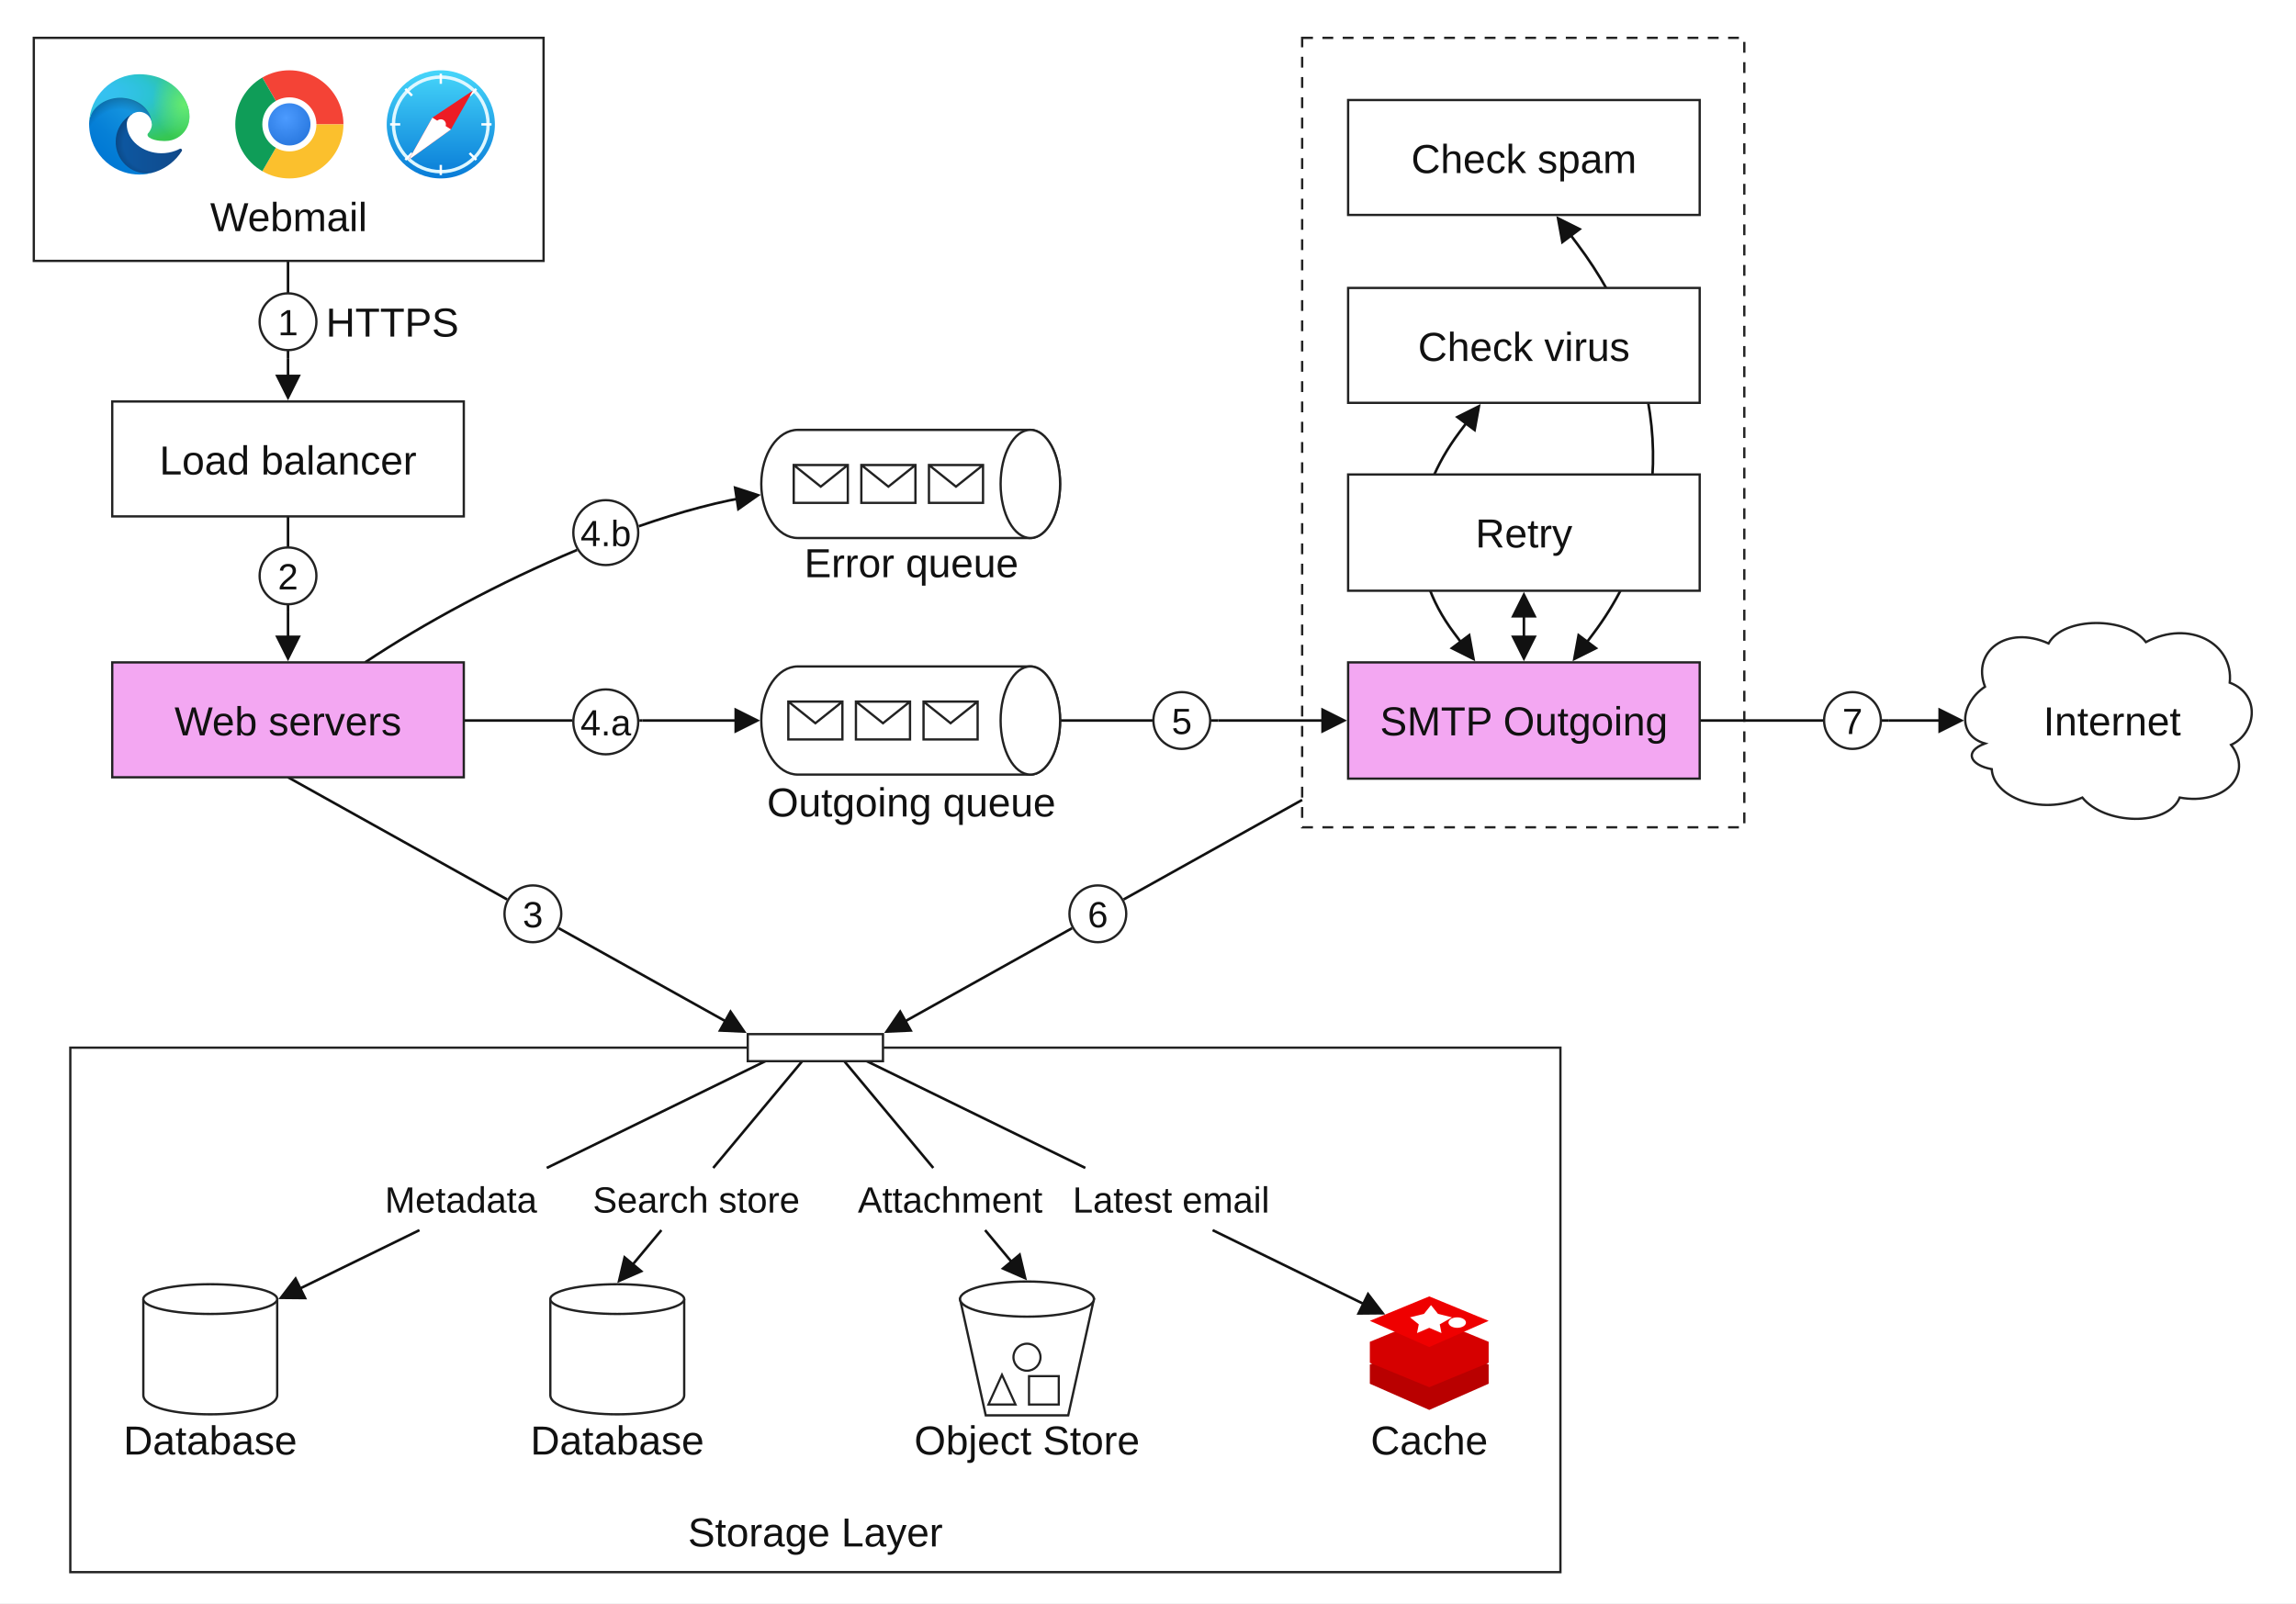
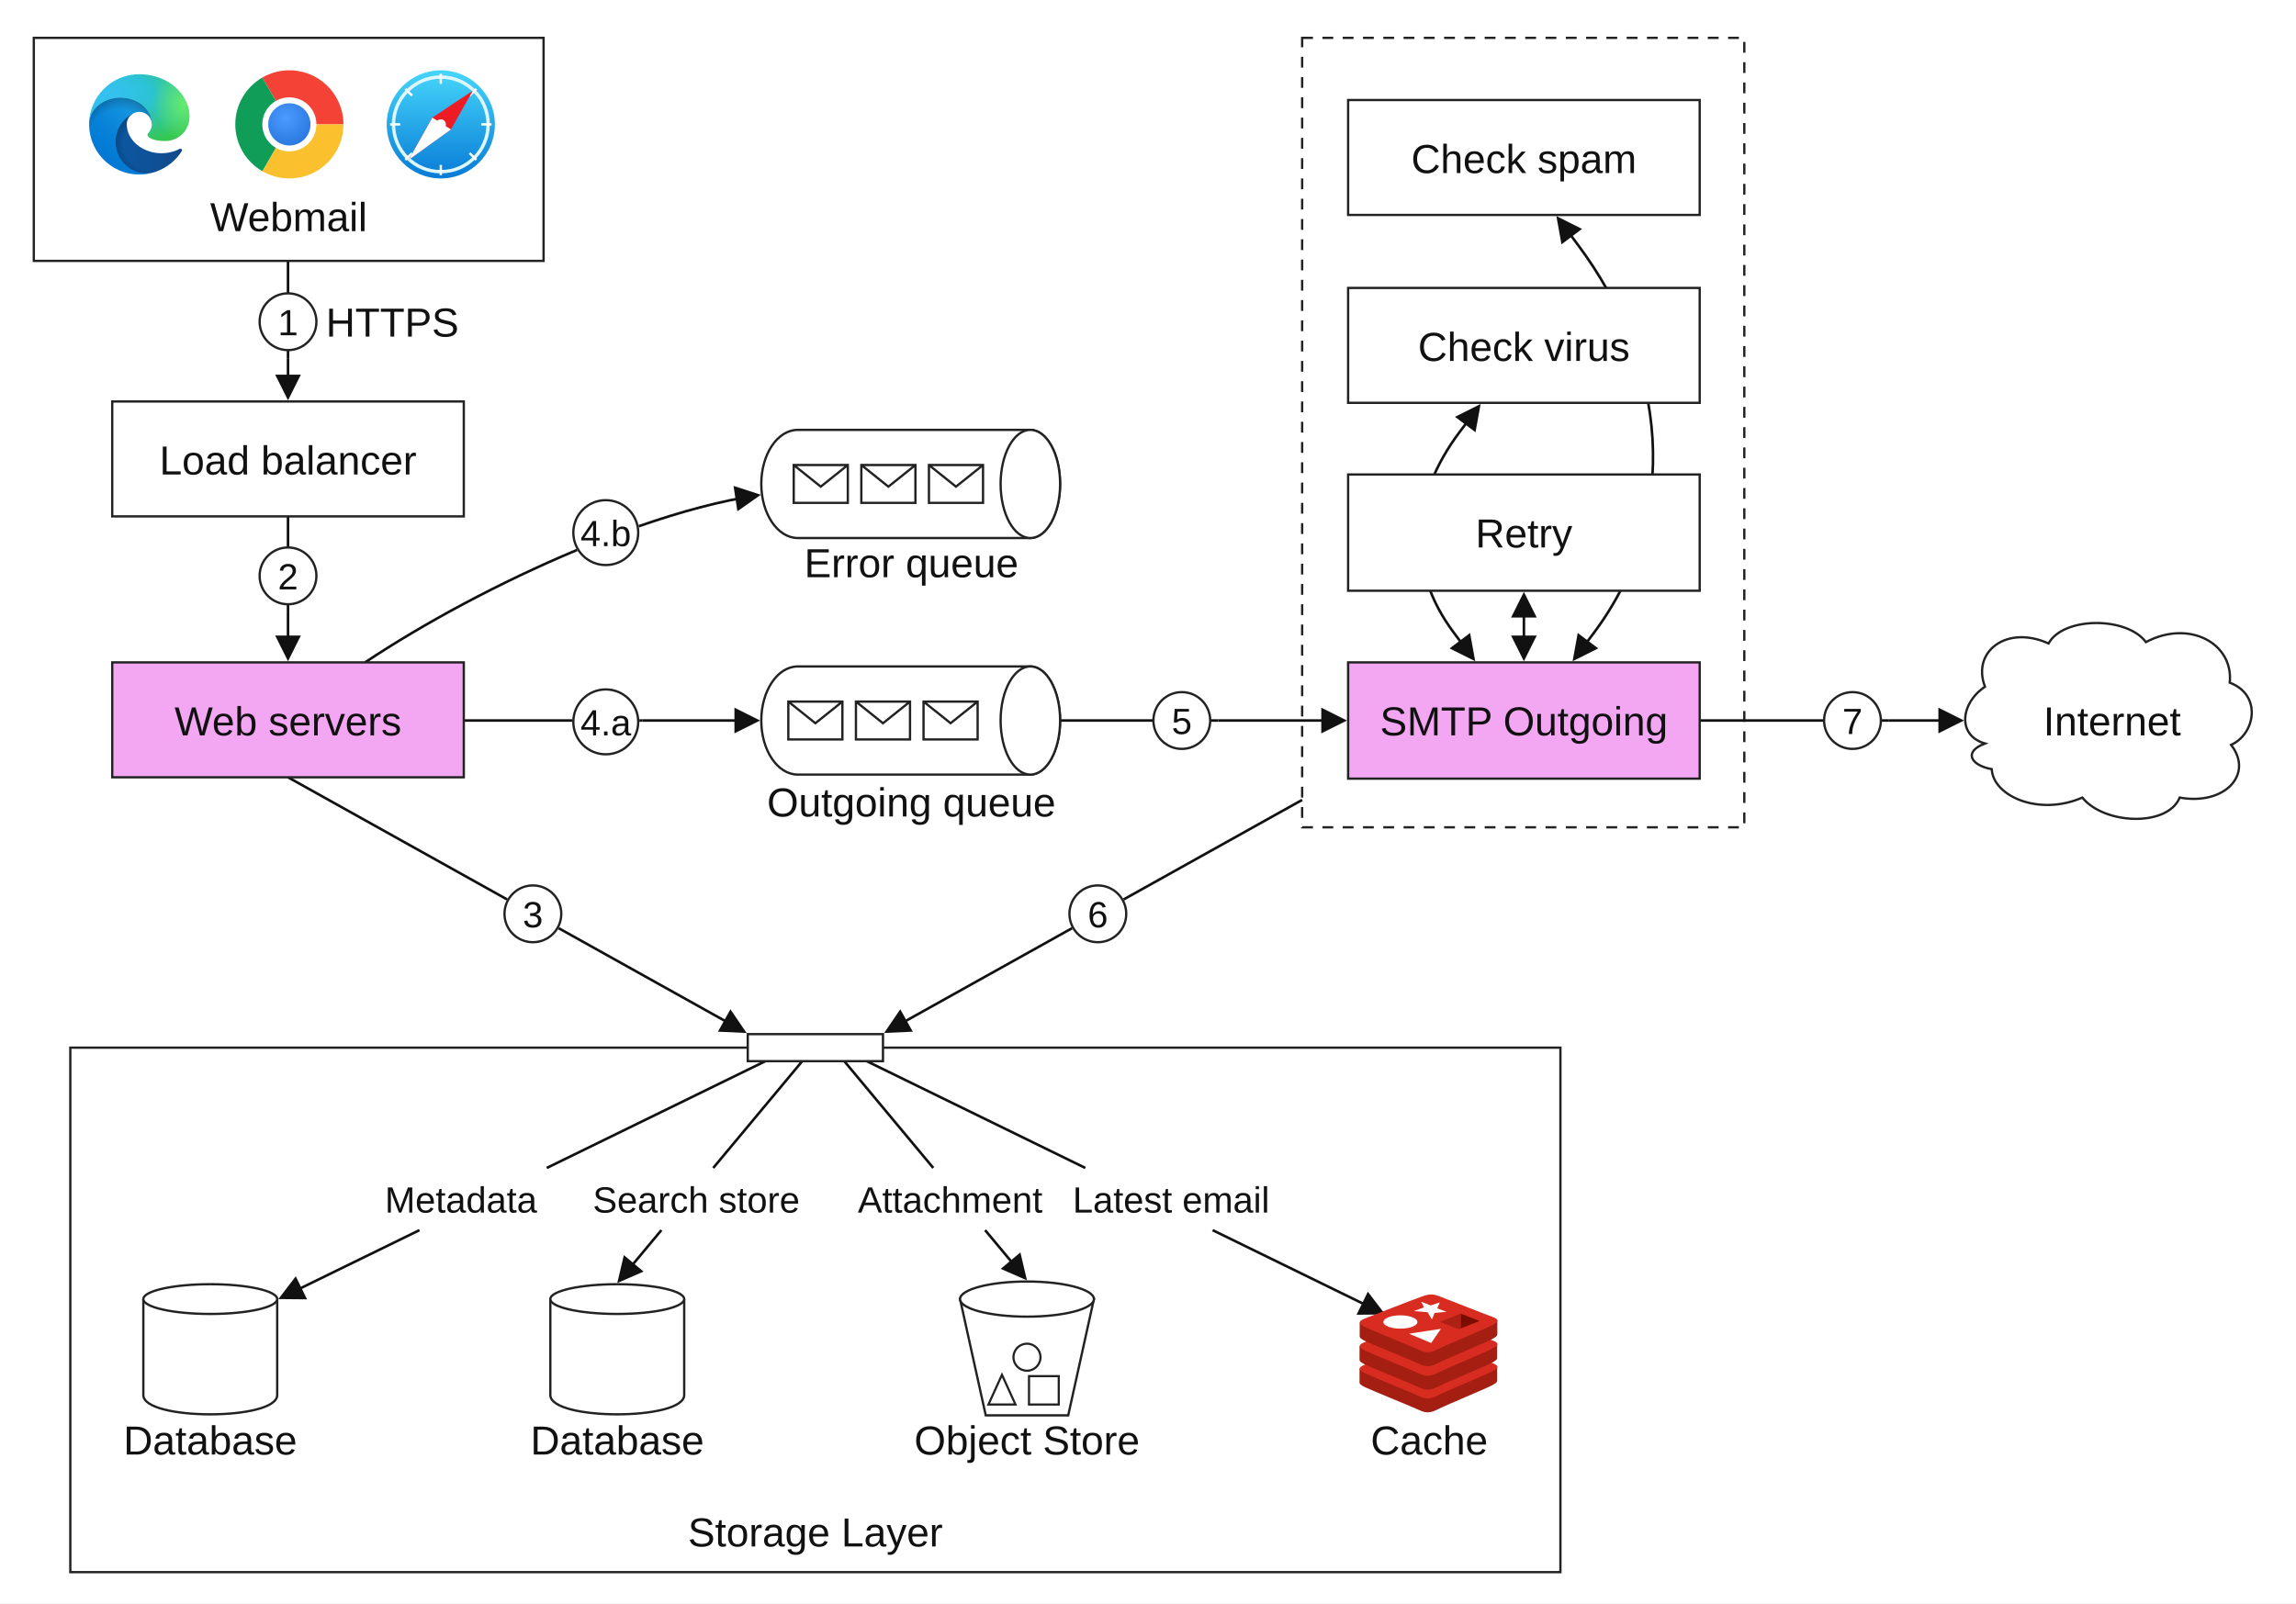
<svg xmlns="http://www.w3.org/2000/svg" width="1698" height="1186" viewBox="0 0 1698 1186" role="img" aria-labelledby="sending-title sending-desc">
  <defs>
    <style>
      text{font-family:Arial,Helvetica,sans-serif;fill:#111;font-size:30px}
      .node{fill:#fff;stroke:#222;stroke-width:1.7}
      .pink-node{fill:#f3a7f2;stroke:#222;stroke-width:1.7}
      .zone{fill:none;stroke:#222;stroke-width:1.7;stroke-dasharray:8 7}
      .route{fill:none;stroke:#111;stroke-width:1.9}
      .center{text-anchor:middle}
      .storage-note{font-size:27px}
      .step-text{font-size:27px;text-anchor:middle}
    </style>
    <marker id="flow-arrowhead" markerWidth="19" markerHeight="19" viewBox="0 0 19 19" refX="16.5" refY="9.5" markerUnits="userSpaceOnUse" orient="auto-start-reverse">
      <path d="M0 0L19 9.5L0 19Z" fill="#111" />
    </marker>
    <radialGradient id="chrome-blue" cx="42%" cy="35%" r="70%">
      <stop offset="0" stop-color="#4c9bff" />
      <stop offset="1" stop-color="#2877de" />
    </radialGradient>
    <linearGradient id="safari-blue" x1="0" y1="0" x2="0" y2="1">
      <stop offset="0" stop-color="#46d6fa" />
      <stop offset="1" stop-color="#087bd7" />
    </linearGradient>
    <symbol id="message-envelope" viewBox="0 0 42 30">
      <path d="M1 1H41V29H1Z M1 1L21 17L41 1" fill="#fff" stroke="#222" stroke-width="1.7" />
    </symbol>
    <symbol id="edge-mark" viewBox="0 0 27600 27600">
      <defs>
        <linearGradient id="edge-dark" x1="6870" y1="18705" x2="24704" y2="18705" gradientUnits="userSpaceOnUse">
          <stop offset="0" stop-color="#0c59a4" />
          <stop offset="1" stop-color="#114a8b" />
        </linearGradient>
        <linearGradient id="edge-blue" x1="16272" y1="10968" x2="5133" y2="23102" gradientUnits="userSpaceOnUse">
          <stop offset="0" stop-color="#1b9de2" />
          <stop offset="0.16" stop-color="#1595df" />
          <stop offset="0.67" stop-color="#0680d7" />
          <stop offset="1" stop-color="#0078d4" />
        </linearGradient>
        <radialGradient id="edge-dark-shade" cx="16720" cy="18747" r="9538" gradientUnits="userSpaceOnUse">
          <stop offset="0.72" stop-opacity="0" />
          <stop offset="0.95" stop-opacity="0.53" />
          <stop offset="1" />
        </radialGradient>
        <radialGradient id="edge-blue-shade" cx="7130" cy="19866" r="14324" gradientUnits="userSpaceOnUse" gradientTransform="matrix(.14843 -.98892 .79688 .1196 -8759 25542)">
          <stop offset="0.76" stop-opacity="0" />
          <stop offset="0.95" stop-opacity="0.5" />
          <stop offset="1" />
        </radialGradient>
        <radialGradient id="edge-green" cx="2523" cy="4680" r="20243" gradientUnits="userSpaceOnUse" gradientTransform="matrix(-.03715 .99931 -2.12836 -.07913 13579 3530)">
          <stop offset="0" stop-color="#35c1f1" />
          <stop offset="0.11" stop-color="#34c1ed" />
          <stop offset="0.23" stop-color="#2fc2df" />
          <stop offset="0.31" stop-color="#2bc3d2" />
          <stop offset="0.67" stop-color="#36c752" />
        </radialGradient>
        <radialGradient id="edge-green-highlight" cx="24247" cy="7758" r="9734" gradientUnits="userSpaceOnUse" gradientTransform="matrix(.28109 .95968 -.78353 .22949 24510 -16292)">
          <stop offset="0" stop-color="#66eb6e" />
          <stop offset="1" stop-color="#66eb6e" stop-opacity="0" />
        </radialGradient>
        <path id="edge-dark-shape" d="M24105 20053a9345 9345 0 0 1-1053 472 10202 10202 0 0 1-3590 646c-4732 0-8855-3255-8855-7432 0-1175 680-2193 1643-2729-4280 180-5380 4640-5380 7253 0 7387 6810 8137 8276 8137 791 0 1984-230 2704-456l130-44a12834 12834 0 0 0 6660-5282c220-350-168-757-535-565z" />
        <path id="edge-blue-shape" d="M11571 25141a7913 7913 0 0 1-2273-2137 8145 8145 0 0 1-1514-4740 8093 8093 0 0 1 3093-6395 8082 8082 0 0 1 1373-859c312-148 846-414 1554-404a3236 3236 0 0 1 2569 1297 3184 3184 0 0 1 636 1866c0-21 2446-7960-8005-7960-4390 0-8004 4166-8004 7820 0 2319 538 4170 1212 5604a12833 12833 0 0 0 7684 6757 12795 12795 0 0 0 3908 610c1414 0 2774-233 4045-656a7575 7575 0 0 1-6278-803z" />
        <path id="edge-green-shape" d="M16231 15886c-80 105-330 250-330 566 0 260 170 512 472 723 1438 1003 4149 868 4156 868a5954 5954 0 0 0 3027-839 6147 6147 0 0 0 1133-850 6180 6180 0 0 0 1910-4437c26-2242-796-3732-1133-4392-2120-4141-6694-6525-11668-6525-7011 0-12703 5635-12798 12620 47-3654 3679-6605 7996-6605 350 0 2346 34 4200 1007 1634 858 2490 1894 3086 2921 618 1067 728 2415 728 2952s-271 1333-780 1990z" />
      </defs>
      <use href="#edge-dark-shape" fill="url(#edge-dark)" />
      <use href="#edge-dark-shape" fill="url(#edge-dark-shade)" opacity="0.35" />
      <use href="#edge-blue-shape" fill="url(#edge-blue)" />
      <use href="#edge-blue-shape" fill="url(#edge-blue-shade)" opacity="0.4" />
      <use href="#edge-green-shape" fill="url(#edge-green)" />
      <use href="#edge-green-shape" fill="url(#edge-green-highlight)" />
    </symbol>
    <symbol id="chrome-mark" viewBox="0 0 64 64">
      <path d="M32 32L16 4.287A32 32 0 0 1 64 32Z" fill="#f44336" />
      <path d="M32 32H64A32 32 0 0 1 16 59.713Z" fill="#fbc02d" />
      <path d="M32 32L16 59.713A32 32 0 0 1 16 4.287Z" fill="#0f9d58" />
      <circle cx="32" cy="32" r="16" fill="#fff" />
      <circle cx="32" cy="32" r="12.5" fill="url(#chrome-blue)" />
    </symbol>
    <symbol id="safari-mark" viewBox="0 0 64 64">
      <circle cx="32" cy="32" r="32" fill="url(#safari-blue)" />
      <circle cx="32" cy="32" r="28" fill="none" stroke="#dff7ff" stroke-width="2" />
      <g stroke="#fff" stroke-width="1.4">
        <path d="M32 2V8M32 56V62M2 32H8M56 32H62" />
        <path d="M11 11L15 15M49 49L53 53M53 11L49 15M15 49L11 53" />
      </g>
      <path d="M51 12L38 35L13 53L27 28Z" fill="#ed1c24" />
      <path d="M13 53L27 28L38 35Z" fill="#fff" />
      <circle cx="32" cy="32" r="3" fill="#fff" />
    </symbol>
-     <symbol id="redis-mark" viewBox="0 0 68 65">
-       <path d="M0 39L34 25L68 39V50L34 65L0 50Z" fill="#b90000" />
-       <path d="M0 26L34 12L68 26V38L34 52L0 38Z" fill="#d60000" />
-       <path d="M0 14L34 0L68 14L34 29Z" fill="#ef0000" />
-       <path d="M23 12L31 10L35 5L39 10L47 12L40 16L41 21L34 18L27 21L28 16Z" fill="#fff" />
-       <ellipse cx="50" cy="15" rx="5" ry="3" fill="#fff" />
+     <symbol id="redis-cube" viewBox="17 0 95 81" preserveAspectRatio="xMidYMid meet">
+       <path fill="#A41E11" d="M106.9 62.7c-5 2.6-30.7 13.2-36.2 16-5.5 2.9-8.5 2.8-12.8.8-4.4-2.1-31.7-13.1-36.7-15.5-2.5-1.2-3.8-2.2-3.8-3.1v-9.4s35.6-7.8 41.4-9.8c5.8-2.1 7.8-2.1 12.6-.3 4.9 1.8 34.2 7.1 39 8.8v9.3c.1.9-1 1.9-3.5 3.2z" />
+       <path fill="#D82C20" d="M106.9 53.3c-5 2.6-30.7 13.2-36.2 16-5.5 2.9-8.5 2.8-12.8.8C53.5 68 26.2 57 21.2 54.6c-4.9-2.4-5-4-.2-5.9 4.8-1.9 32.1-12.6 37.8-14.6 5.8-2.1 7.8-2.1 12.6-.3 4.9 1.8 30.5 12 35.3 13.7 5 1.8 5.2 3.2.2 5.8z" />
+       <path fill="#A41E11" d="M106.9 47.4c-5 2.6-30.7 13.2-36.2 16-5.5 2.9-8.5 2.8-12.8.8-4.4-2.1-31.7-13.2-36.7-15.5-2.5-1.2-3.8-2.2-3.8-3.1v-9.4s35.6-7.8 41.4-9.8c5.8-2.1 7.8-2.1 12.6-.3 4.9 1.8 34.2 7.1 39 8.8v9.3c.1.9-1 1.9-3.5 3.2z" />
+       <path fill="#D82C20" d="M106.9 38c-5 2.6-30.7 13.2-36.2 16-5.5 2.9-8.5 2.8-12.8.8-4.3-2.1-31.7-13.1-36.6-15.5-4.9-2.4-5-4-.2-5.9 4.8-1.9 32.1-12.6 37.8-14.6 5.8-2.1 7.8-2.1 12.6-.3 4.9 1.8 30.5 12 35.3 13.7 4.9 1.7 5.1 3.2.1 5.8z" />
+       <path fill="#A41E11" d="M106.9 31.5c-5 2.6-30.7 13.2-36.2 16-5.5 2.9-8.5 2.8-12.8.8-4.3-2.1-31.7-13.1-36.6-15.5-2.5-1.2-3.8-2.2-3.8-3.1v-9.4s35.6-7.8 41.4-9.8c5.8-2.1 7.8-2.1 12.6-.3 4.9 1.8 34.2 7.1 39 8.8v9.3c0 .8-1.1 1.9-3.6 3.2z" />
+       <path fill="#D82C20" d="M106.9 22.1c-5 2.6-30.7 13.2-36.2 16-5.5 2.9-8.5 2.8-12.8.8-4.3-2.1-31.7-13.1-36.6-15.5s-5-4-.2-5.9c4.8-1.9 32.1-12.6 37.8-14.6C64.7.8 66.7.8 71.5 2.6c4.9 1.8 30.5 12 35.3 13.7 4.9 1.7 5.1 3.2.1 5.8z" />
+       <path fill="#fff" d="M76.2 13l-8.1.8-1.8 4.4-2.9-4.9-9.3-.8L61 10l-2-3.8 6.5 2.5 6.1-2-1.7 4zM65.8 34.1l-15-6.3 21.6-3.3z" />
+       <ellipse fill="#fff" cx="45" cy="19.9" rx="11.5" ry="4.5" />
+       <path fill="#7A0C00" d="M85.7 14.2l12.8 5-12.8 5.1z" />
+       <path fill="#AD2115" d="M71.6 19.8l14.1-5.6v10.1l-1.3.5z" />
    </symbol>
  </defs>
  <rect id="background" width="1698" height="1186" fill="#fff" />
  <rect id="smtp-processing-zone" class="zone" x="963" y="28" width="327" height="584" />
  <rect id="storage-layer-panel" class="node" x="52" y="775" width="1102" height="388" />
  <g id="main-flow-routes">
    <path id="webmail-step-line" class="route" d="M213 193V217" />
    <path id="https-continuation" class="route" d="M213 259V265" />
    <path id="https-to-load-balancer-arrow" class="route" data-connector="true" d="M213 265V293.65" marker-end="url(#flow-arrowhead)" />
    <path id="load-balancer-step-line" class="route" d="M213 382V405" />
    <path id="load-balancer-continuation" class="route" d="M213 447V453" />
    <path id="load-balancer-to-web-arrow" class="route" data-connector="true" d="M213 453V486.65" marker-end="url(#flow-arrowhead)" />
    <path id="web-to-storage-step-line" class="route" d="M213 575L375.012 665.357" />
    <path id="web-to-storage-arrow" class="route" data-connector="true" d="M413.178 686.643L549.967 762.932" marker-end="url(#flow-arrowhead)" />
    <path id="web-to-outgoing-step-line" class="route" d="M343 533H423.17" />
    <path id="outgoing-continuation" class="route" d="M472.83 533H475" />
    <path id="web-to-outgoing-arrow" class="route" data-connector="true" d="M475 533H559.65" marker-end="url(#flow-arrowhead)" />
    <path id="error-curve" class="route" data-connector="true" d="M270 490C313.077 461.282 369.573 430.734 426.725 406.841 M472.399 389.289C503.17 378.558 533.127 370.465 560.218 366.373" marker-end="url(#flow-arrowhead)" />
    <path id="outgoing-to-smtp-step-line" class="route" d="M784 533H853" />
    <path id="smtp-queue-continuation" class="route" d="M895 533H901" />
    <path id="outgoing-to-smtp-arrow" class="route" data-connector="true" d="M901 533H993.65" marker-end="url(#flow-arrowhead)" />
    <path id="smtp-to-storage-step-line" class="route" d="M963 591.732L830.988 665.357" />
    <path id="smtp-to-storage-arrow" class="route" data-connector="true" d="M792.822 686.643L656.033 762.932" marker-end="url(#flow-arrowhead)" />
    <path id="smtp-to-internet-step-line" class="route" d="M1257 533H1349" />
    <path id="internet-continuation" class="route" d="M1391 533H1397" />
    <path id="smtp-to-internet-arrow" class="route" data-connector="true" d="M1397 533H1450.019" marker-end="url(#flow-arrowhead)" />
  </g>
  <g id="smtp-feedback-routes">
    <path id="retry-feedback-arrow" class="route" data-connector="true" d="M1127 486.65V440.35" marker-start="url(#flow-arrowhead)" marker-end="url(#flow-arrowhead)" />
    <path id="virus-curve" class="route" data-connector="true" d="M1089.5 487.15L1075.4 468.35C1039.4 420.35 1043.4 367.65 1079.4 319.65L1093.5 300.85" marker-start="url(#flow-arrowhead)" marker-end="url(#flow-arrowhead)" />
    <path id="spam-curve" class="route" data-connector="true" d="M1164.5 487.15L1178.6 468.35C1244.6 380.35 1232.6 268.65 1166.6 180.65L1152.5 161.85" marker-start="url(#flow-arrowhead)" marker-end="url(#flow-arrowhead)" />
  </g>
  <g id="storage-fanout-routes">
    <path id="metadata-lead-in" class="route" d="M566 785L404.342 864" />
    <path id="metadata-arrow" class="route" data-connector="true" d="M310.212 910L208.096 959.902" marker-end="url(#flow-arrowhead)" />
    <path id="search-store-lead-in" class="route" d="M593.292 785L527.458 864" />
    <path id="search-store-arrow" class="route" data-connector="true" d="M489.125 910L458.1 947.229" marker-end="url(#flow-arrowhead)" />
    <path id="attachment-lead-in" class="route" d="M624.375 785L690.208 864" />
    <path id="attachment-arrow" class="route" data-connector="true" d="M728.542 910L757.9 945.229" marker-end="url(#flow-arrowhead)" />
    <path id="latest-email-lead-in" class="route" d="M641 785L802.658 864" />
    <path id="latest-email-arrow" class="route" data-connector="true" d="M896.788 910L1022.222 971.298" marker-end="url(#flow-arrowhead)" />
  </g>
  <g id="webmail-and-web-nodes">
    <rect class="node" x="25" y="28" width="377" height="165" />
    <use href="#edge-mark" x="63" y="52" width="80" height="80" />
    <use href="#chrome-mark" x="174" y="52" width="80" height="80" />
    <use href="#safari-mark" x="286" y="52" width="80" height="80" />
    <text class="center" x="213.5" y="171">Webmail</text>
    <rect class="node" x="83" y="297" width="260" height="85" />
    <text class="center" x="213" y="351">Load balancer</text>
    <rect class="pink-node" x="83" y="490" width="260" height="85" />
    <text class="center" x="213" y="544">Web servers</text>
  </g>
  <g id="email-queues">
    <g id="error-queue">
      <path class="node" d="M590 318H762C774 318 784 336 784 358C784 380 774 398 762 398H590C575 398 563 380 563 358C563 336 575 318 590 318Z" />
      <ellipse class="node" cx="762" cy="358" rx="22" ry="40" />
      <use href="#message-envelope" x="586" y="343" width="42" height="30" />
      <use href="#message-envelope" x="636" y="343" width="42" height="30" />
      <use href="#message-envelope" x="686" y="343" width="42" height="30" />
      <text class="center" x="674" y="427">Error queue</text>
    </g>
    <g id="outgoing-queue">
      <path class="node" d="M590 493H762C774 493 784 511 784 533C784 555 774 573 762 573H590C575 573 563 555 563 533C563 511 575 493 590 493Z" />
      <ellipse class="node" cx="762" cy="533" rx="22" ry="40" />
      <use href="#message-envelope" x="582" y="518" width="42" height="30" />
      <use href="#message-envelope" x="632" y="518" width="42" height="30" />
      <use href="#message-envelope" x="682" y="518" width="42" height="30" />
      <text class="center" x="674" y="604">Outgoing queue</text>
    </g>
  </g>
  <g id="smtp-processing-nodes">
    <rect class="node" x="997" y="74" width="260" height="85" />
    <text class="center" x="1127" y="128">Check spam</text>
    <rect class="node" x="997" y="213" width="260" height="85" />
    <text class="center" x="1127" y="267">Check virus</text>
    <rect class="node" x="997" y="351" width="260" height="86" />
    <text class="center" x="1127" y="405">Retry</text>
    <rect class="pink-node" x="997" y="490" width="260" height="86" />
    <text class="center" x="1127" y="544">SMTP Outgoing</text>
  </g>
  <g id="internet-node">
    <path class="node" d="M1468 550              C1447 544 1450 520 1468 508              C1458 482 1484 462 1515 476              C1526 456 1573 456 1587 475              C1619 458 1652 476 1649 505              C1673 514 1668 543 1650 551              C1667 573 1645 596 1612 590              C1603 612 1556 610 1540 590              C1508 604 1474 589 1473 569              C1457 566 1452 556 1468 550Z" />
    <text class="center" x="1562" y="544">Internet</text>
  </g>
  <g id="storage-layer-nodes">
    <rect id="storage-bus" class="node" x="553" y="765" width="100" height="20" />
    <g id="metadata-database" transform="translate(0 60)">
      <path class="node" d="M106 901V972C106 991 205 991 205 972V901" />
      <ellipse class="node" cx="155.5" cy="901" rx="49.5" ry="11" />
      <text class="center" x="155.5" y="1016">Database</text>
    </g>
    <g id="search-database" transform="translate(0 60)">
      <path class="node" d="M407 901V972C407 991 506 991 506 972V901" />
      <ellipse class="node" cx="456.5" cy="901" rx="49.5" ry="11" />
      <text class="center" x="456.5" y="1016">Database</text>
    </g>
    <g id="attachment-object-store" transform="translate(0 60)">
      <path class="node" d="M710 901L729 987H790L809 901Z" />
      <ellipse class="node" cx="759.5" cy="901" rx="49.5" ry="13" />
      <circle cx="759.5" cy="944" r="10" fill="none" stroke="#222" stroke-width="1.6" />
      <path d="M731 979L741 957L751 979Z" fill="none" stroke="#222" stroke-width="1.6" />
      <rect x="761" y="958" width="22" height="21" fill="none" stroke="#222" stroke-width="1.6" />
      <text class="center" x="759.5" y="1016">Object Store</text>
    </g>
    <g id="latest-email-cache" transform="translate(0 60)">
-       <use href="#redis-mark" x="1013" y="899" width="88" height="84" />
+       <use href="#redis-cube" x="1005" y="896" width="104" height="89" />
      <text class="center" x="1057" y="1016">Cache</text>
    </g>
    <text class="center" x="603" y="1144">Storage Layer</text>
  </g>
  <g id="storage-route-labels">
    <text class="center storage-note" x="340.906" y="897">Metadata</text>
    <text class="center storage-note" x="514.958" y="897">Search store</text>
    <text class="center storage-note" x="702.708" y="897">Attachment</text>
    <text class="center storage-note" x="866.094" y="897">Latest email</text>
  </g>
  <g id="numbered-steps">
    <g>
      <circle class="node" cx="213" cy="238" r="21" />
      <text class="step-text" x="213" y="248">1</text>
    </g>
    <g>
      <circle class="node" cx="213" cy="426" r="21" />
      <text class="step-text" x="213" y="436">2</text>
    </g>
    <g>
      <circle class="node" cx="394.095" cy="676" r="21" />
      <text class="step-text" x="394.095" y="686">3</text>
    </g>
    <g>
      <circle class="node" cx="448" cy="534" r="24" />
      <text class="step-text" x="448" y="544">4.a</text>
    </g>
    <g>
      <circle class="node" cx="448" cy="394" r="24" />
      <text class="step-text" x="448" y="404">4.b</text>
    </g>
    <g>
      <circle class="node" cx="874" cy="533" r="21" />
      <text class="step-text" x="874" y="543">5</text>
    </g>
    <g>
      <circle class="node" cx="811.905" cy="676" r="21" />
      <text class="step-text" x="811.905" y="686">6</text>
    </g>
    <g>
      <circle class="node" cx="1370" cy="533" r="21" />
      <text class="step-text" x="1370" y="543">7</text>
    </g>
  </g>
  <text x="241" y="249">HTTPS</text>
</svg>
